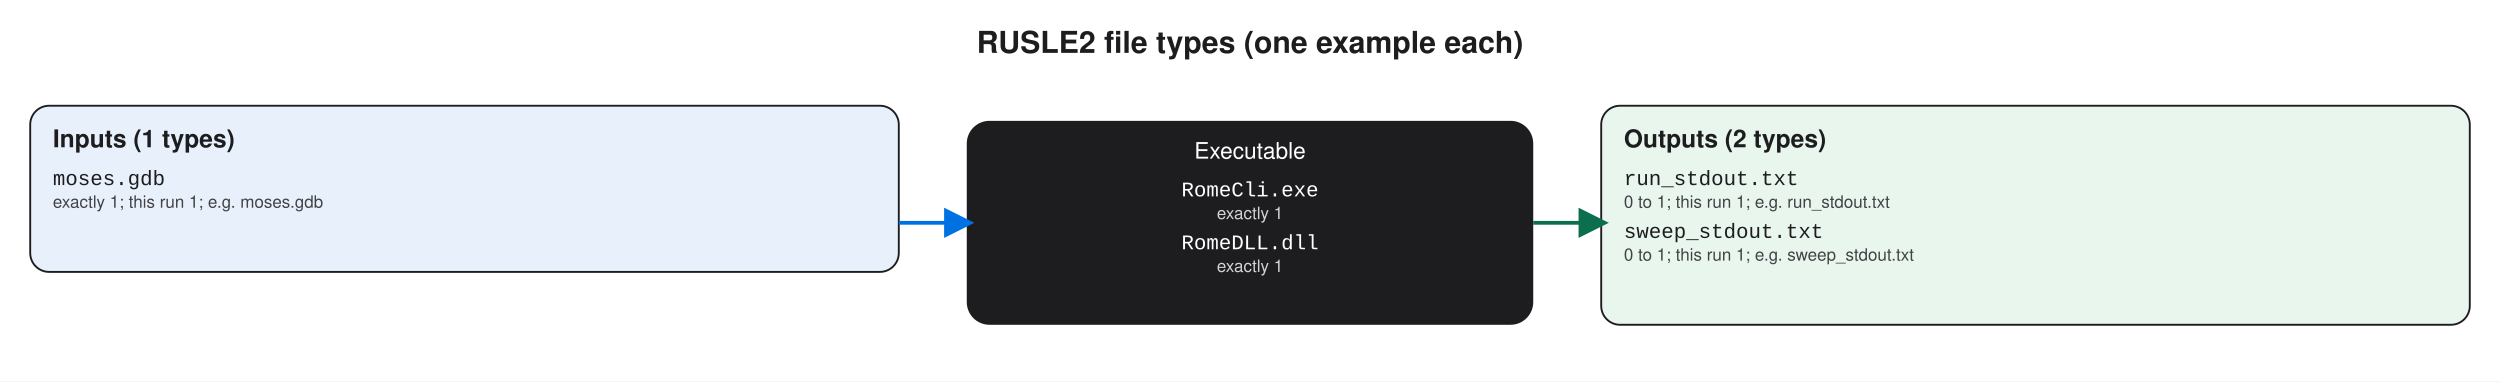
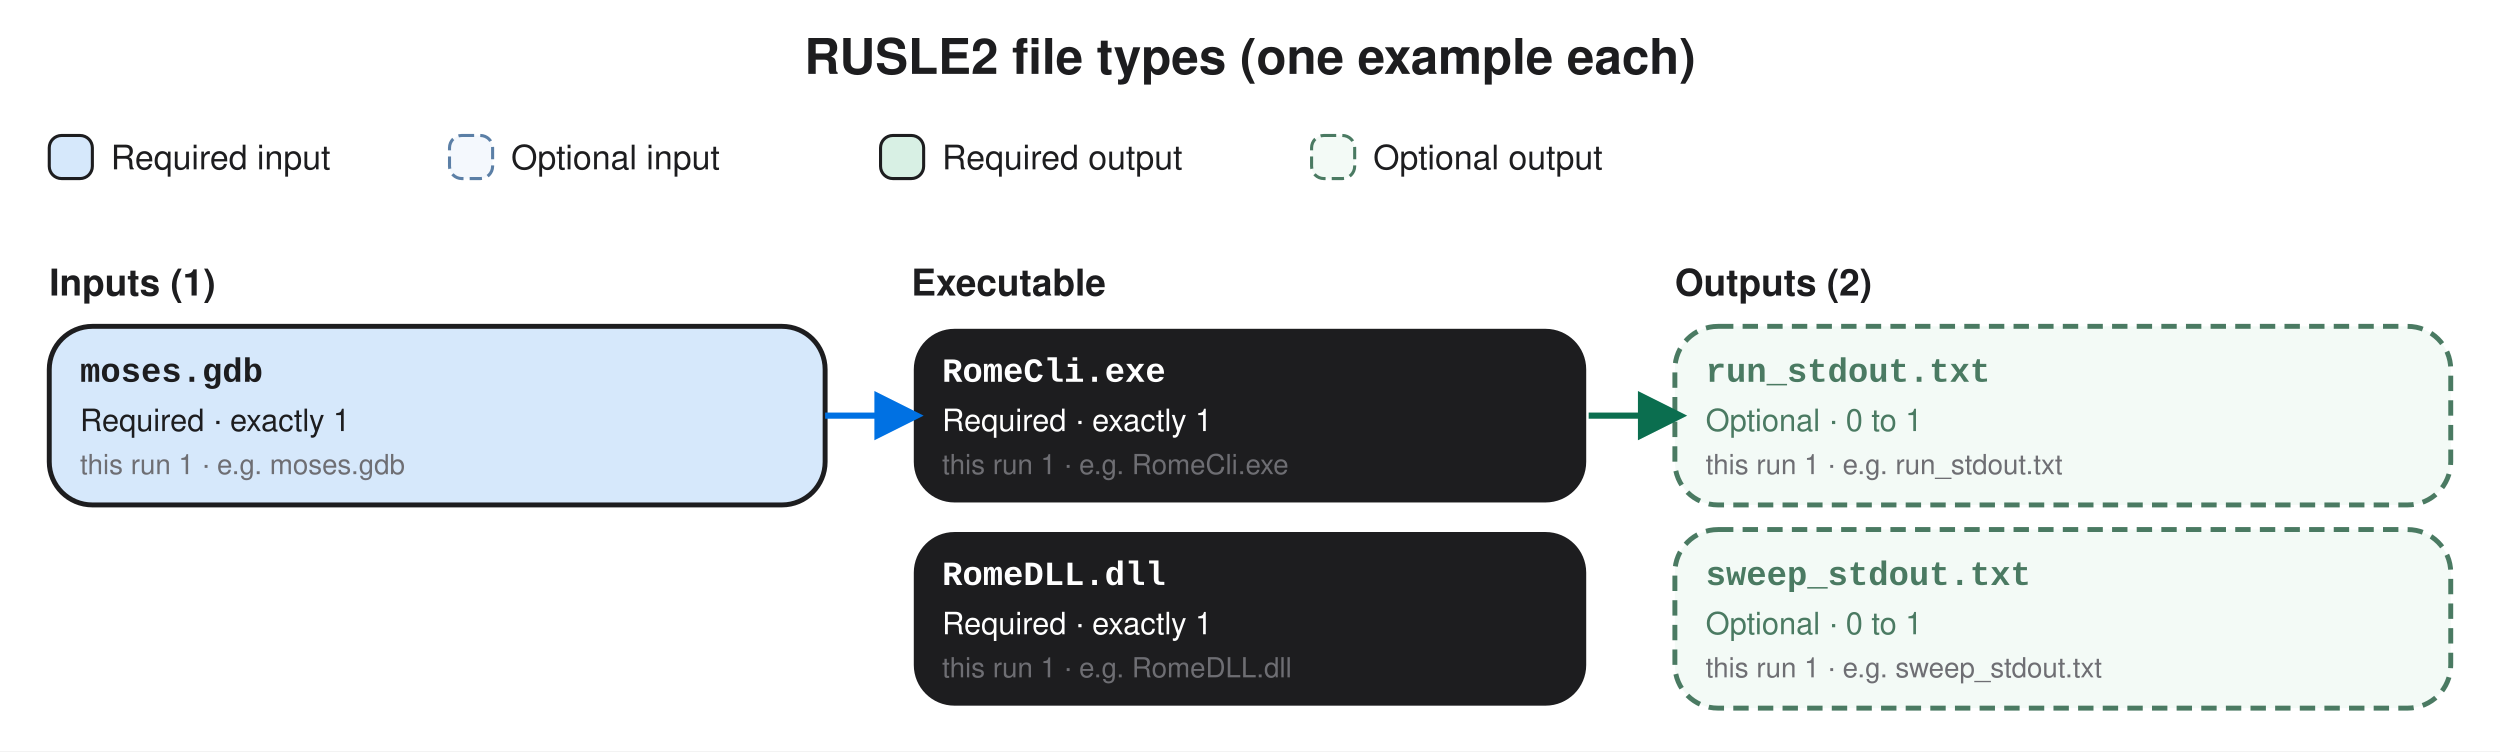
- <svg xmlns="http://www.w3.org/2000/svg" width="1324" height="202" viewBox="0 0 1324 202">
+ <svg xmlns="http://www.w3.org/2000/svg" width="812" height="244" viewBox="0 0 812 244">
  <defs>
    <marker id="arrow" markerWidth="8" markerHeight="8" refX="6" refY="4" orient="auto">
      <polygon points="0 0, 8 4, 0 8" fill="#0071e3" />
    </marker>
    <marker id="arrow2" markerWidth="8" markerHeight="8" refX="6" refY="4" orient="auto">
      <polygon points="0 0, 8 4, 0 8" fill="#0b6e4f" />
    </marker>
  </defs>
  <rect width="100%" height="100%" fill="#ffffff" />
-   <text x="662.0" y="28" text-anchor="middle" font-family="Helvetica, Arial, sans-serif" font-size="16" font-weight="700" fill="#1d1d1f">RUSLE2 file types (one example each)</text>
-   <rect x="16" y="56" width="460" height="88" rx="10" fill="#e8f1fb" stroke="#1d1d1f" />
-   <text x="28" y="78" font-family="Helvetica, Arial, sans-serif" font-size="13" font-weight="700" fill="#1d1d1f">Inputs (1 types)</text>
-   <text x="28" y="98" font-family="Consolas, Courier New, monospace" font-size="11" fill="#1d1d1f">moses.gdb</text>
-   <text x="28" y="110" font-family="Helvetica, Arial, sans-serif" font-size="9" fill="#424245">exactly 1; this run 1; e.g. moses.gdb</text>
-   <rect x="512" y="64" width="300" height="108" rx="12" fill="#1d1d1f" />
-   <text x="662.0" y="84" text-anchor="middle" font-family="Helvetica, Arial, sans-serif" font-size="12" fill="#fff">Executable</text>
-   <text x="662.0" y="104" text-anchor="middle" font-family="Consolas, Courier New, monospace" font-size="11" fill="#fff">RomeCli.exe</text>
-   <text x="662.0" y="116" text-anchor="middle" font-family="Helvetica, Arial, sans-serif" font-size="9" fill="#d2d2d7">exactly 1</text>
-   <text x="662.0" y="132" text-anchor="middle" font-family="Consolas, Courier New, monospace" font-size="11" fill="#fff">RomeDLL.dll</text>
-   <text x="662.0" y="144" text-anchor="middle" font-family="Helvetica, Arial, sans-serif" font-size="9" fill="#d2d2d7">exactly 1</text>
-   <rect x="848" y="56" width="460" height="116" rx="10" fill="#e8f6ee" stroke="#1d1d1f" />
-   <text x="860" y="78" font-family="Helvetica, Arial, sans-serif" font-size="13" font-weight="700" fill="#1d1d1f">Outputs (2 types)</text>
-   <text x="860" y="98" font-family="Consolas, Courier New, monospace" font-size="11" fill="#1d1d1f">run_stdout.txt</text>
-   <text x="860" y="110" font-family="Helvetica, Arial, sans-serif" font-size="9" fill="#424245">0 to 1; this run 1; e.g. run_stdout.txt</text>
-   <text x="860" y="126" font-family="Consolas, Courier New, monospace" font-size="11" fill="#1d1d1f">sweep_stdout.txt</text>
-   <text x="860" y="138" font-family="Helvetica, Arial, sans-serif" font-size="9" fill="#424245">0 to 1; this run 1; e.g. sweep_stdout.txt</text>
-   <line x1="476" y1="118.0" x2="512" y2="118.0" stroke="#0071e3" stroke-width="2" marker-end="url(#arrow)" />
-   <line x1="812" y1="118.0" x2="848" y2="118.0" stroke="#0b6e4f" stroke-width="2" marker-end="url(#arrow2)" />
+   <text x="406.0" y="24" text-anchor="middle" font-family="Helvetica, Arial, sans-serif" font-size="16" font-weight="700" fill="#1d1d1f">RUSLE2 file types (one example each)</text>
+   <rect x="16" y="44" width="14" height="14" rx="4" fill="#d6e8fb" stroke="#1d1d1f" />
+   <text x="36" y="55" font-family="Helvetica, Arial, sans-serif" font-size="11" fill="#1d1d1f">Required input</text>
+   <rect x="146" y="44" width="14" height="14" rx="4" fill="#f4f8fd" stroke="#5b7fa6" stroke-dasharray="4 2" />
+   <text x="166" y="55" font-family="Helvetica, Arial, sans-serif" font-size="11" fill="#1d1d1f">Optional input</text>
+   <rect x="286" y="44" width="14" height="14" rx="4" fill="#d8f0e4" stroke="#1d1d1f" />
+   <text x="306" y="55" font-family="Helvetica, Arial, sans-serif" font-size="11" fill="#1d1d1f">Required output</text>
+   <rect x="426" y="44" width="14" height="14" rx="4" fill="#f3faf6" stroke="#4a7a62" stroke-dasharray="4 2" />
+   <text x="446" y="55" font-family="Helvetica, Arial, sans-serif" font-size="11" fill="#1d1d1f">Optional output</text>
+   <text x="16" y="96" font-family="Helvetica, Arial, sans-serif" font-size="12" font-weight="700" fill="#1d1d1f">Inputs (1)</text>
+   <g>
+     <rect x="16" y="106" width="252" height="58" rx="14" fill="#d6e8fb" stroke="#1d1d1f" stroke-width="1.6" />
+     <text x="26" y="124" font-family="Consolas, Courier New, monospace" font-size="11" font-weight="700" fill="#1d1d1f">moses.gdb</text>
+     <text x="26" y="140" font-family="Helvetica, Arial, sans-serif" font-size="10" fill="#1d1d1f">Required · exactly 1</text>
+     <text x="26" y="154" font-family="Helvetica, Arial, sans-serif" font-size="9" fill="#6e6e73">this run 1 · e.g. moses.gdb</text>
+   </g>
+   <text x="296" y="96" font-family="Helvetica, Arial, sans-serif" font-size="12" font-weight="700" fill="#1d1d1f">Executable</text>
+   <g>
+     <rect x="296" y="106" width="220" height="58" rx="14" fill="#1d1d1f" stroke="#ffffff" stroke-width="1.6" />
+     <text x="306" y="124" font-family="Consolas, Courier New, monospace" font-size="11" font-weight="700" fill="#ffffff">RomeCli.exe</text>
+     <text x="306" y="140" font-family="Helvetica, Arial, sans-serif" font-size="10" fill="#ffffff">Required · exactly 1</text>
+     <text x="306" y="154" font-family="Helvetica, Arial, sans-serif" font-size="9" fill="#6e6e73">this run 1 · e.g. RomeCli.exe</text>
+   </g>
+   <g>
+     <rect x="296" y="172" width="220" height="58" rx="14" fill="#1d1d1f" stroke="#ffffff" stroke-width="1.6" />
+     <text x="306" y="190" font-family="Consolas, Courier New, monospace" font-size="11" font-weight="700" fill="#ffffff">RomeDLL.dll</text>
+     <text x="306" y="206" font-family="Helvetica, Arial, sans-serif" font-size="10" fill="#ffffff">Required · exactly 1</text>
+     <text x="306" y="220" font-family="Helvetica, Arial, sans-serif" font-size="9" fill="#6e6e73">this run 1 · e.g. RomeDLL.dll</text>
+   </g>
+   <text x="544" y="96" font-family="Helvetica, Arial, sans-serif" font-size="12" font-weight="700" fill="#1d1d1f">Outputs (2)</text>
+   <g>
+     <rect x="544" y="106" width="252" height="58" rx="14" fill="#f3faf6" stroke="#4a7a62" stroke-width="1.6" stroke-dasharray="5 3" />
+     <text x="554" y="124" font-family="Consolas, Courier New, monospace" font-size="11" font-weight="700" fill="#4a7a62">run_stdout.txt</text>
+     <text x="554" y="140" font-family="Helvetica, Arial, sans-serif" font-size="10" fill="#4a7a62">Optional · 0 to 1</text>
+     <text x="554" y="154" font-family="Helvetica, Arial, sans-serif" font-size="9" fill="#6e6e73">this run 1 · e.g. run_stdout.txt</text>
+   </g>
+   <g>
+     <rect x="544" y="172" width="252" height="58" rx="14" fill="#f3faf6" stroke="#4a7a62" stroke-width="1.6" stroke-dasharray="5 3" />
+     <text x="554" y="190" font-family="Consolas, Courier New, monospace" font-size="11" font-weight="700" fill="#4a7a62">sweep_stdout.txt</text>
+     <text x="554" y="206" font-family="Helvetica, Arial, sans-serif" font-size="10" fill="#4a7a62">Optional · 0 to 1</text>
+     <text x="554" y="220" font-family="Helvetica, Arial, sans-serif" font-size="9" fill="#6e6e73">this run 1 · e.g. sweep_stdout.txt</text>
+   </g>
+   <line x1="268" y1="135.0" x2="296" y2="135.0" stroke="#0071e3" stroke-width="2" marker-end="url(#arrow)" />
+   <line x1="516" y1="135.0" x2="544" y2="135.0" stroke="#0b6e4f" stroke-width="2" marker-end="url(#arrow2)" />
</svg>
